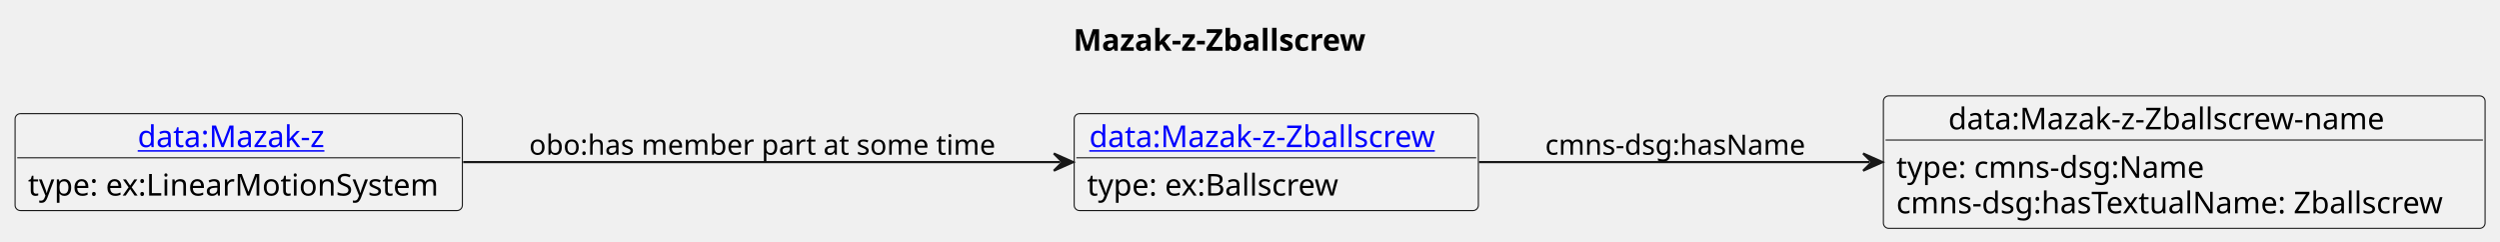
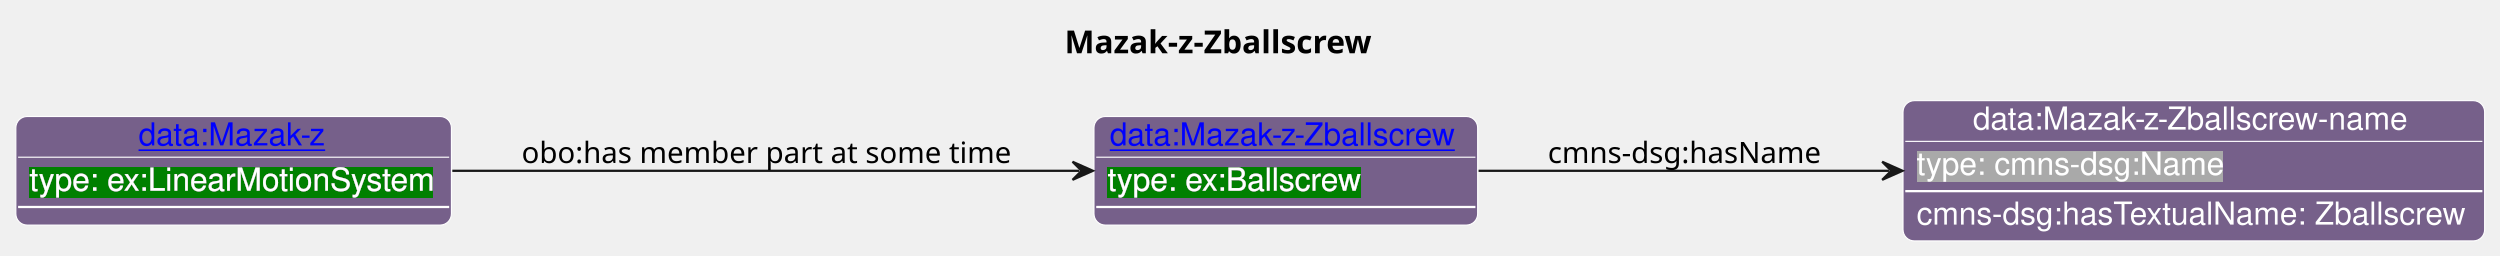
- <svg xmlns="http://www.w3.org/2000/svg" xmlns:xlink="http://www.w3.org/1999/xlink" contentStyleType="text/css" data-diagram-type="CLASS" height="112px" preserveAspectRatio="none" style="width:1160px;height:112px;background:#FFFFFF;" version="1.1" viewBox="0 0 1160 112" width="1160px" zoomAndPan="magnify">
-   <defs />
+ <svg xmlns="http://www.w3.org/2000/svg" xmlns:xlink="http://www.w3.org/1999/xlink" contentStyleType="text/css" data-diagram-type="CLASS" height="113px" preserveAspectRatio="none" style="width:1105px;height:113px;background:#FFFFFF;" version="1.1" viewBox="0 0 1105 113" width="1105px" zoomAndPan="magnify">
+   <defs>
+     <filter height="1" id="bub55i1yscb0u0" width="1" x="0" y="0">
+       <feFlood flood-color="#008000" result="flood" />
+       <feComposite in="SourceGraphic" in2="flood" operator="over" />
+     </filter>
+     <filter height="1" id="bub55i1yscb0u1" width="1" x="0" y="0">
+       <feFlood flood-color="#A9A9A9" result="flood" />
+       <feComposite in="SourceGraphic" in2="flood" operator="over" />
+     </filter>
+   </defs>
  <g>
-     <text fill="#000000" font-family="sans-serif" font-size="14" font-weight="bold" lengthAdjust="spacing" textLength="150.103" x="498.218" y="23.535">Mazak-z-Zballscrew</text>
-     <g class="entity" data-entity="o1" data-source-line="4" data-uid="ent0002" id="entity_o1">
-       <rect fill="#F1F1F1" height="44.977" rx="2.5" ry="2.5" style="stroke:#181818;stroke-width:0.5;" width="187.619" x="498.62" y="52.728" />
+     <text fill="#000000" font-family="sans-serif" font-size="14" font-weight="bold" lengthAdjust="spacing" textLength="150.103" x="470.554" y="23.535">Mazak-z-Zballscrew</text>
+     <g class="entity" data-entity="o1" data-source-line="21" data-uid="ent0002" id="entity_o1">
+       <rect fill="#76608A" height="48" rx="5" ry="5" style="stroke:#FFFFFF;stroke-width:0.5;" width="169.6" x="483.53" y="51.488" />
      <a href="./Mazak-z-Zballscrew.html" target="_top" title="./Mazak-z-Zballscrew.html" xlink:actuate="onRequest" xlink:href="./Mazak-z-Zballscrew.html" xlink:show="new" xlink:title="./Mazak-z-Zballscrew.html" xlink:type="simple">
-         <text fill="#0000FF" font-family="sans-serif" font-size="14" lengthAdjust="spacing" text-decoration="underline" textLength="173.619" x="505.62" y="68.263">data:Mazak-z-Zballscrew</text>
+         <text fill="#0000FF" font-family="Helvetica" font-size="14" lengthAdjust="spacing" text-decoration="underline" textLength="155.6" x="490.53" y="64.269">data:Mazak-z-Zballscrew</text>
      </a>
-       <line style="stroke:#181818;stroke-width:0.5;" x1="499.62" x2="685.239" y1="73.217" y2="73.217" />
-       <text fill="#000000" font-family="sans-serif" font-size="14" lengthAdjust="spacing" textLength="121.338" x="504.62" y="90.752">type: ex:Ballscrew</text>
+       <line style="stroke:#FFFFFF;stroke-width:0.5;" x1="484.53" x2="652.13" y1="69.488" y2="69.488" />
+       <text fill="#FFFFFF" filter="url(#bub55i1yscb0u0)" font-family="Helvetica" font-size="14" lengthAdjust="spacing" textLength="112.82" x="489.53" y="84.269">type: ex:Ballscrew</text>
+       <line style="stroke:#FFFFFF;stroke-width:1;" x1="484.53" x2="652.13" y1="91.488" y2="91.488" />
    </g>
-     <g class="entity" data-entity="o2" data-source-line="7" data-uid="ent0003" id="entity_o2">
-       <rect fill="#F1F1F1" height="61.465" rx="2.5" ry="2.5" style="stroke:#181818;stroke-width:0.5;" width="279.299" x="874.24" y="44.488" />
-       <text fill="#000000" font-family="sans-serif" font-size="14" lengthAdjust="spacing" textLength="219.01" x="904.385" y="60.023">data:Mazak-z-Zballscrew-name</text>
-       <line style="stroke:#181818;stroke-width:0.5;" x1="875.24" x2="1152.539" y1="64.977" y2="64.977" />
-       <text fill="#000000" font-family="sans-serif" font-size="14" lengthAdjust="spacing" textLength="150.24" x="880.24" y="82.512">type: cmns-dsg:Name</text>
-       <text fill="#000000" font-family="sans-serif" font-size="14" lengthAdjust="spacing" textLength="267.299" x="880.24" y="99">cmns-dsg:hasTextualName: Zballscrew</text>
+     <g class="entity" data-entity="o2" data-source-line="25" data-uid="ent0003" id="entity_o2">
+       <rect fill="#76608A" height="62" rx="5" ry="5" style="stroke:#FFFFFF;stroke-width:0.5;" width="257.082" x="841.13" y="44.488" />
+       <text fill="#FFFFFF" font-family="Helvetica" font-size="14" lengthAdjust="spacing" textLength="195.282" x="872.03" y="57.269">data:Mazak-z-Zballscrew-name</text>
+       <line style="stroke:#FFFFFF;stroke-width:0.5;" x1="842.13" x2="1097.212" y1="62.488" y2="62.488" />
+       <text fill="#FFFFFF" filter="url(#bub55i1yscb0u1)" font-family="Helvetica" font-size="14" lengthAdjust="spacing" textLength="136.158" x="847.13" y="77.269">type: cmns-dsg:Name</text>
+       <line style="stroke:#FFFFFF;stroke-width:1;" x1="842.13" x2="1097.212" y1="84.488" y2="84.488" />
+       <text fill="#FFFFFF" font-family="Helvetica" font-size="14" lengthAdjust="spacing" textLength="245.082" x="847.13" y="99.269">cmns-dsg:hasTextualName: Zballscrew</text>
    </g>
-     <g class="entity" data-entity="o3" data-source-line="10" data-uid="ent0004" id="entity_o3">
-       <rect fill="#F1F1F1" height="44.977" rx="2.5" ry="2.5" style="stroke:#181818;stroke-width:0.5;" width="207.624" x="7" y="52.728" />
+     <g class="entity" data-entity="o3" data-source-line="29" data-uid="ent0004" id="entity_o3">
+       <rect fill="#76608A" height="48" rx="5" ry="5" style="stroke:#FFFFFF;stroke-width:0.5;" width="192.53" x="7" y="51.488" />
      <a href="./Mazak-z.html" target="_top" title="./Mazak-z.html" xlink:actuate="onRequest" xlink:href="./Mazak-z.html" xlink:show="new" xlink:title="./Mazak-z.html" xlink:type="simple">
-         <text fill="#0000FF" font-family="sans-serif" font-size="14" lengthAdjust="spacing" text-decoration="underline" textLength="93.796" x="63.914" y="68.263">data:Mazak-z</text>
+         <text fill="#0000FF" font-family="Helvetica" font-size="14" lengthAdjust="spacing" text-decoration="underline" textLength="84.034" x="61.248" y="64.269">data:Mazak-z</text>
      </a>
-       <line style="stroke:#181818;stroke-width:0.5;" x1="8" x2="213.624" y1="73.217" y2="73.217" />
-       <text fill="#000000" font-family="sans-serif" font-size="14" lengthAdjust="spacing" textLength="195.624" x="13" y="90.752">type: ex:LinearMotionSystem</text>
+       <line style="stroke:#FFFFFF;stroke-width:0.5;" x1="8" x2="198.53" y1="69.488" y2="69.488" />
+       <text fill="#FFFFFF" filter="url(#bub55i1yscb0u0)" font-family="Helvetica" font-size="14" lengthAdjust="spacing" textLength="180.53" x="13" y="84.269">type: ex:LinearMotionSystem</text>
+       <line style="stroke:#FFFFFF;stroke-width:1;" x1="8" x2="198.53" y1="91.488" y2="91.488" />
    </g>
-     <g class="link" data-entity-1="o1" data-entity-2="o2" data-source-line="13" data-uid="lnk5" id="link_o1_o2">
-       <path codeLine="13" d="M686.53,75.218 C741.56,75.218 806.29,75.218 867.84,75.218" fill="none" id="o1-to-o2" style="stroke:#181818;stroke-width:1;" />
-       <polygon fill="#181818" points="873.84,75.218,864.84,71.218,868.84,75.218,864.84,79.218,873.84,75.218" style="stroke:#181818;stroke-width:1;" />
-       <text fill="#000000" font-family="sans-serif" font-size="13" lengthAdjust="spacing" textLength="126.077" x="717.24" y="71.787">cmns-dsg:hasName</text>
+     <g class="link" data-entity-1="o1" data-entity-2="o2" data-source-line="33" data-uid="lnk5" id="link_o1_o2">
+       <path codeLine="33" d="M653.53,75.488 C707.88,75.488 773.62,75.488 834.92,75.488" fill="none" id="o1-to-o2" style="stroke:#181818;stroke-width:1;" />
+       <polygon fill="#181818" points="840.92,75.488,831.92,71.488,835.92,75.488,831.92,79.488,840.92,75.488" style="stroke:#181818;stroke-width:1;" />
+       <text fill="#000000" font-family="sans-serif" font-size="13" lengthAdjust="spacing" textLength="126.077" x="684.13" y="72.057">cmns-dsg:hasName</text>
    </g>
-     <g class="link" data-entity-1="o3" data-entity-2="o1" data-source-line="15" data-uid="lnk6" id="link_o3_o1">
-       <path codeLine="15" d="M215,75.218 C299.11,75.218 410.86,75.218 492.17,75.218" fill="none" id="o3-to-o1" style="stroke:#181818;stroke-width:1;" />
-       <polygon fill="#181818" points="498.17,75.218,489.17,71.218,493.17,75.218,489.17,79.218,498.17,75.218" style="stroke:#181818;stroke-width:1;" />
-       <text fill="#000000" font-family="sans-serif" font-size="13" lengthAdjust="spacing" textLength="222.542" x="245.62" y="71.787">obo:has member part at some time</text>
+     <g class="link" data-entity-1="o3" data-entity-2="o1" data-source-line="35" data-uid="lnk6" id="link_o3_o1">
+       <path codeLine="35" d="M199.93,75.488 C283.35,75.488 397.19,75.488 477.06,75.488" fill="none" id="o3-to-o1" style="stroke:#181818;stroke-width:1;" />
+       <polygon fill="#181818" points="483.06,75.488,474.06,71.488,478.06,75.488,474.06,79.488,483.06,75.488" style="stroke:#181818;stroke-width:1;" />
+       <text fill="#000000" font-family="sans-serif" font-size="13" lengthAdjust="spacing" textLength="222.542" x="230.53" y="72.057">obo:has member part at some time</text>
    </g>
  </g>
</svg>
